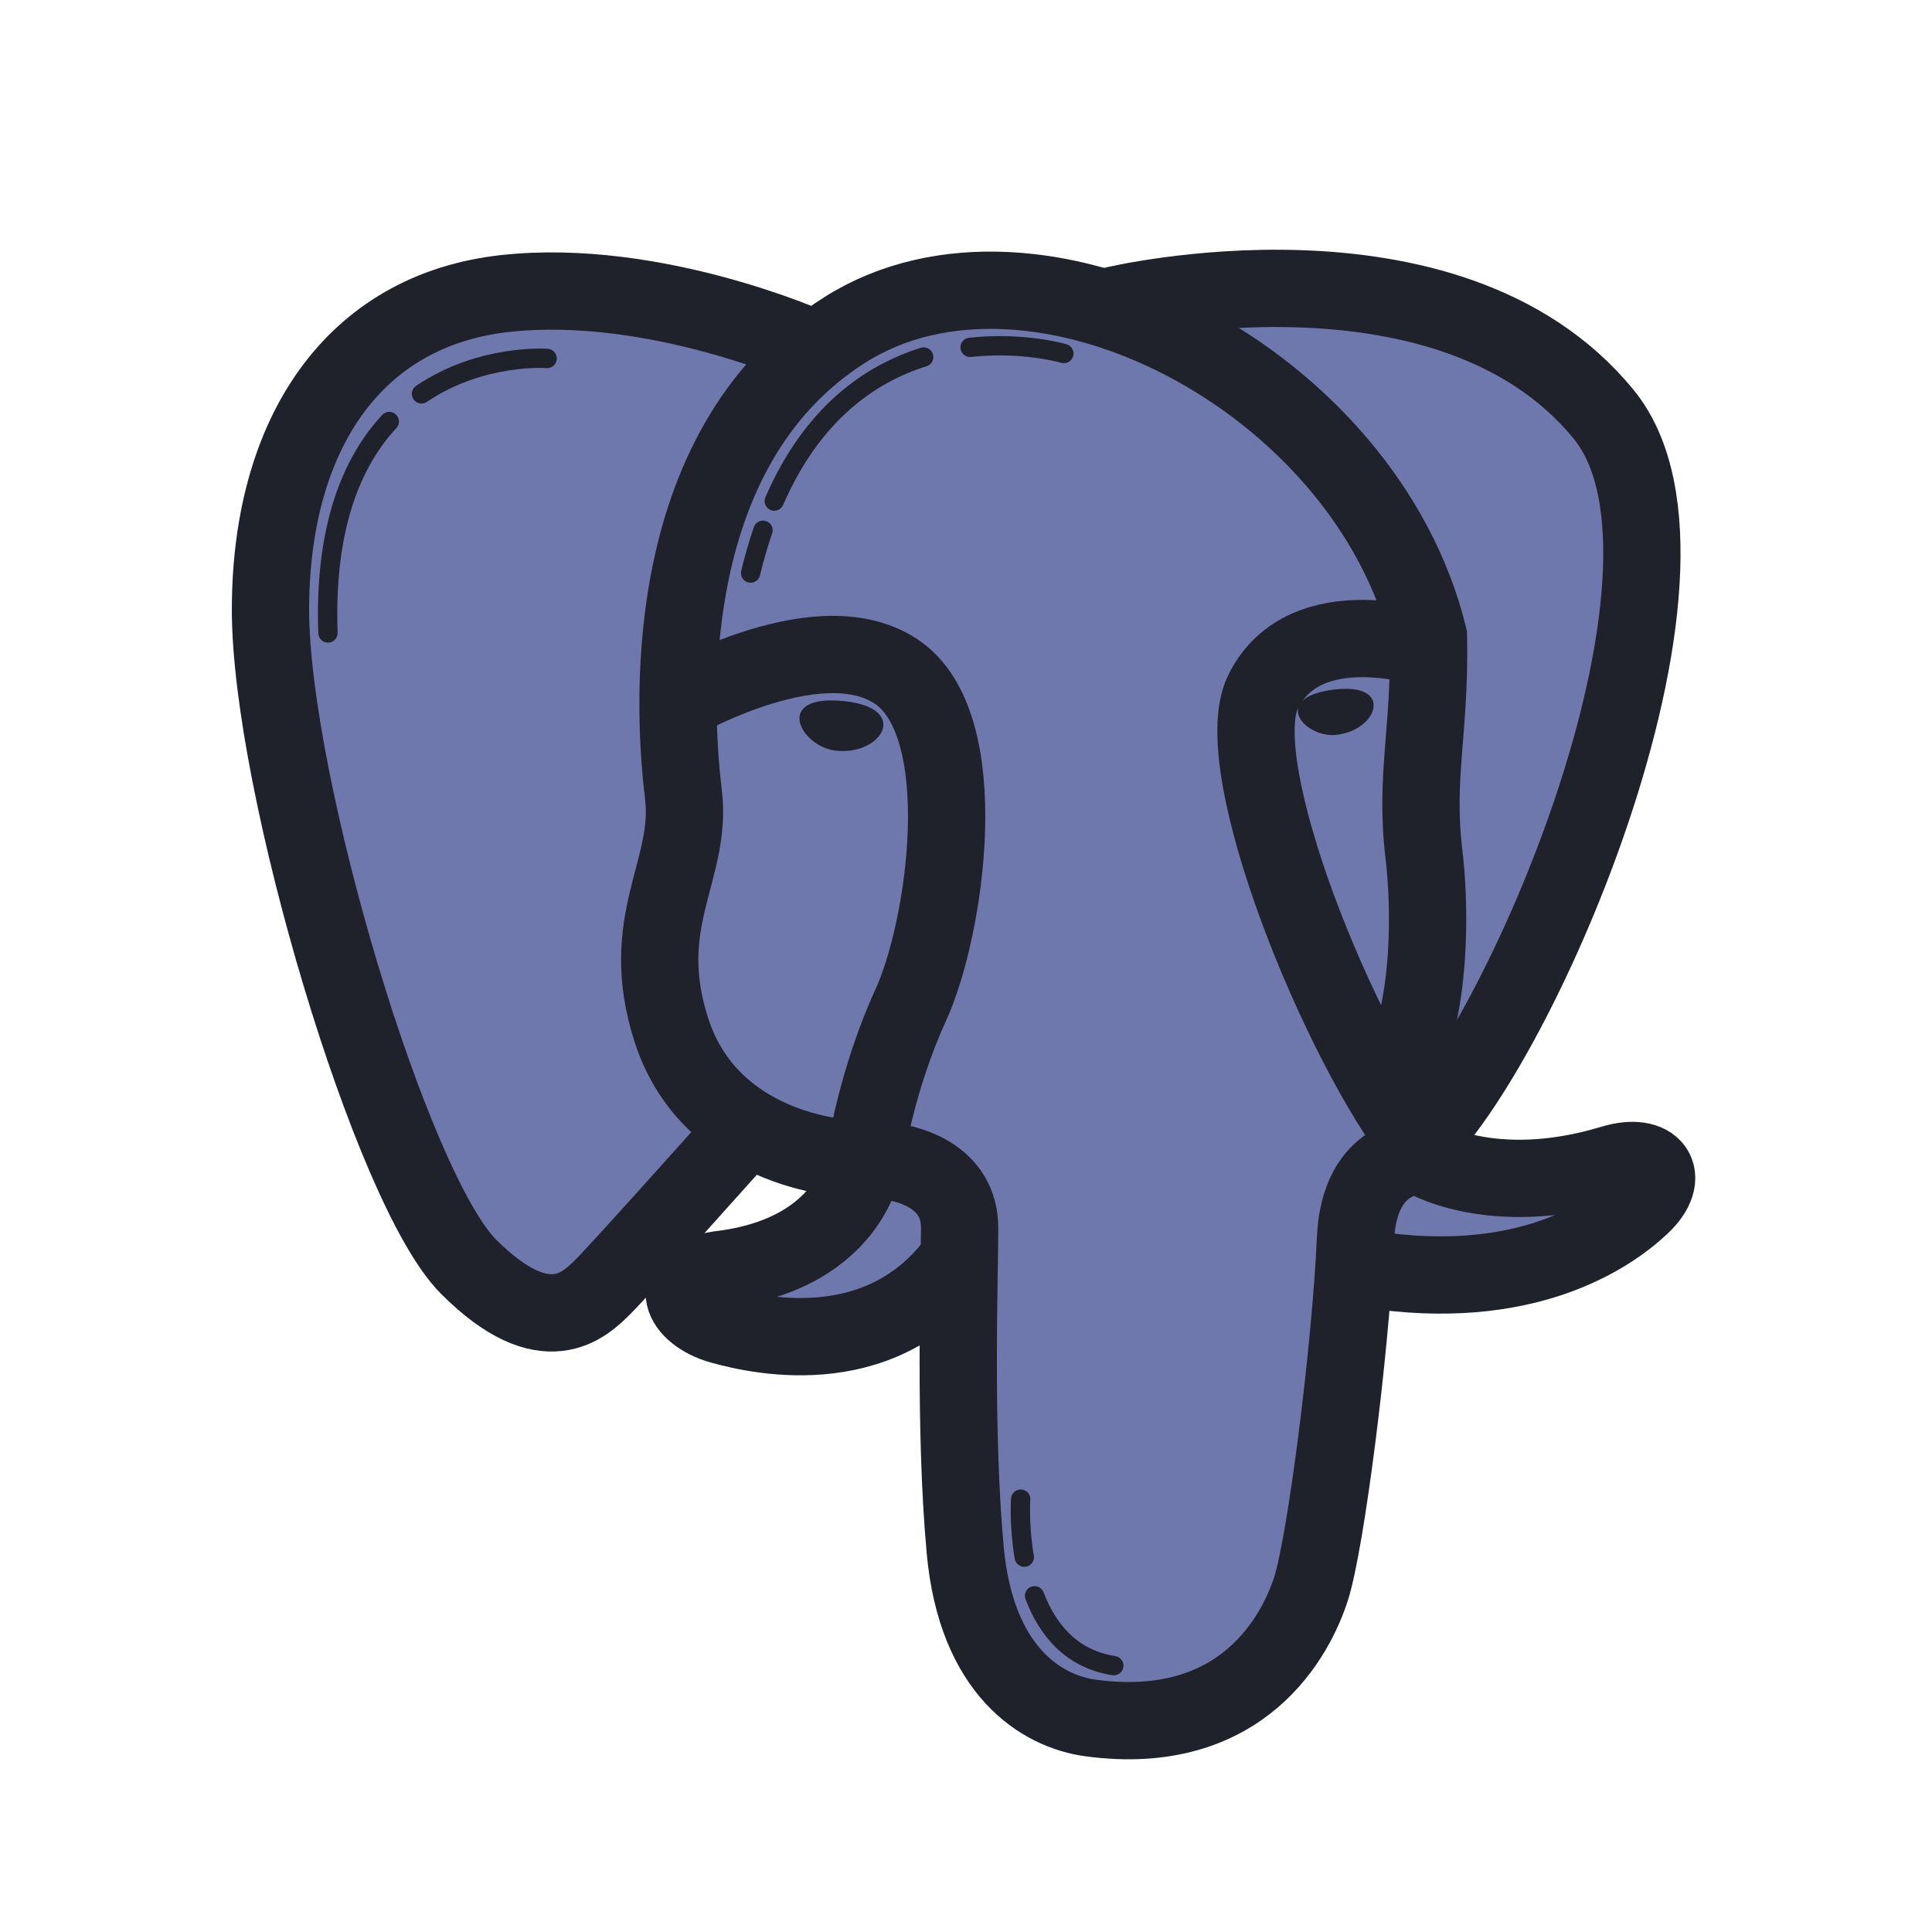
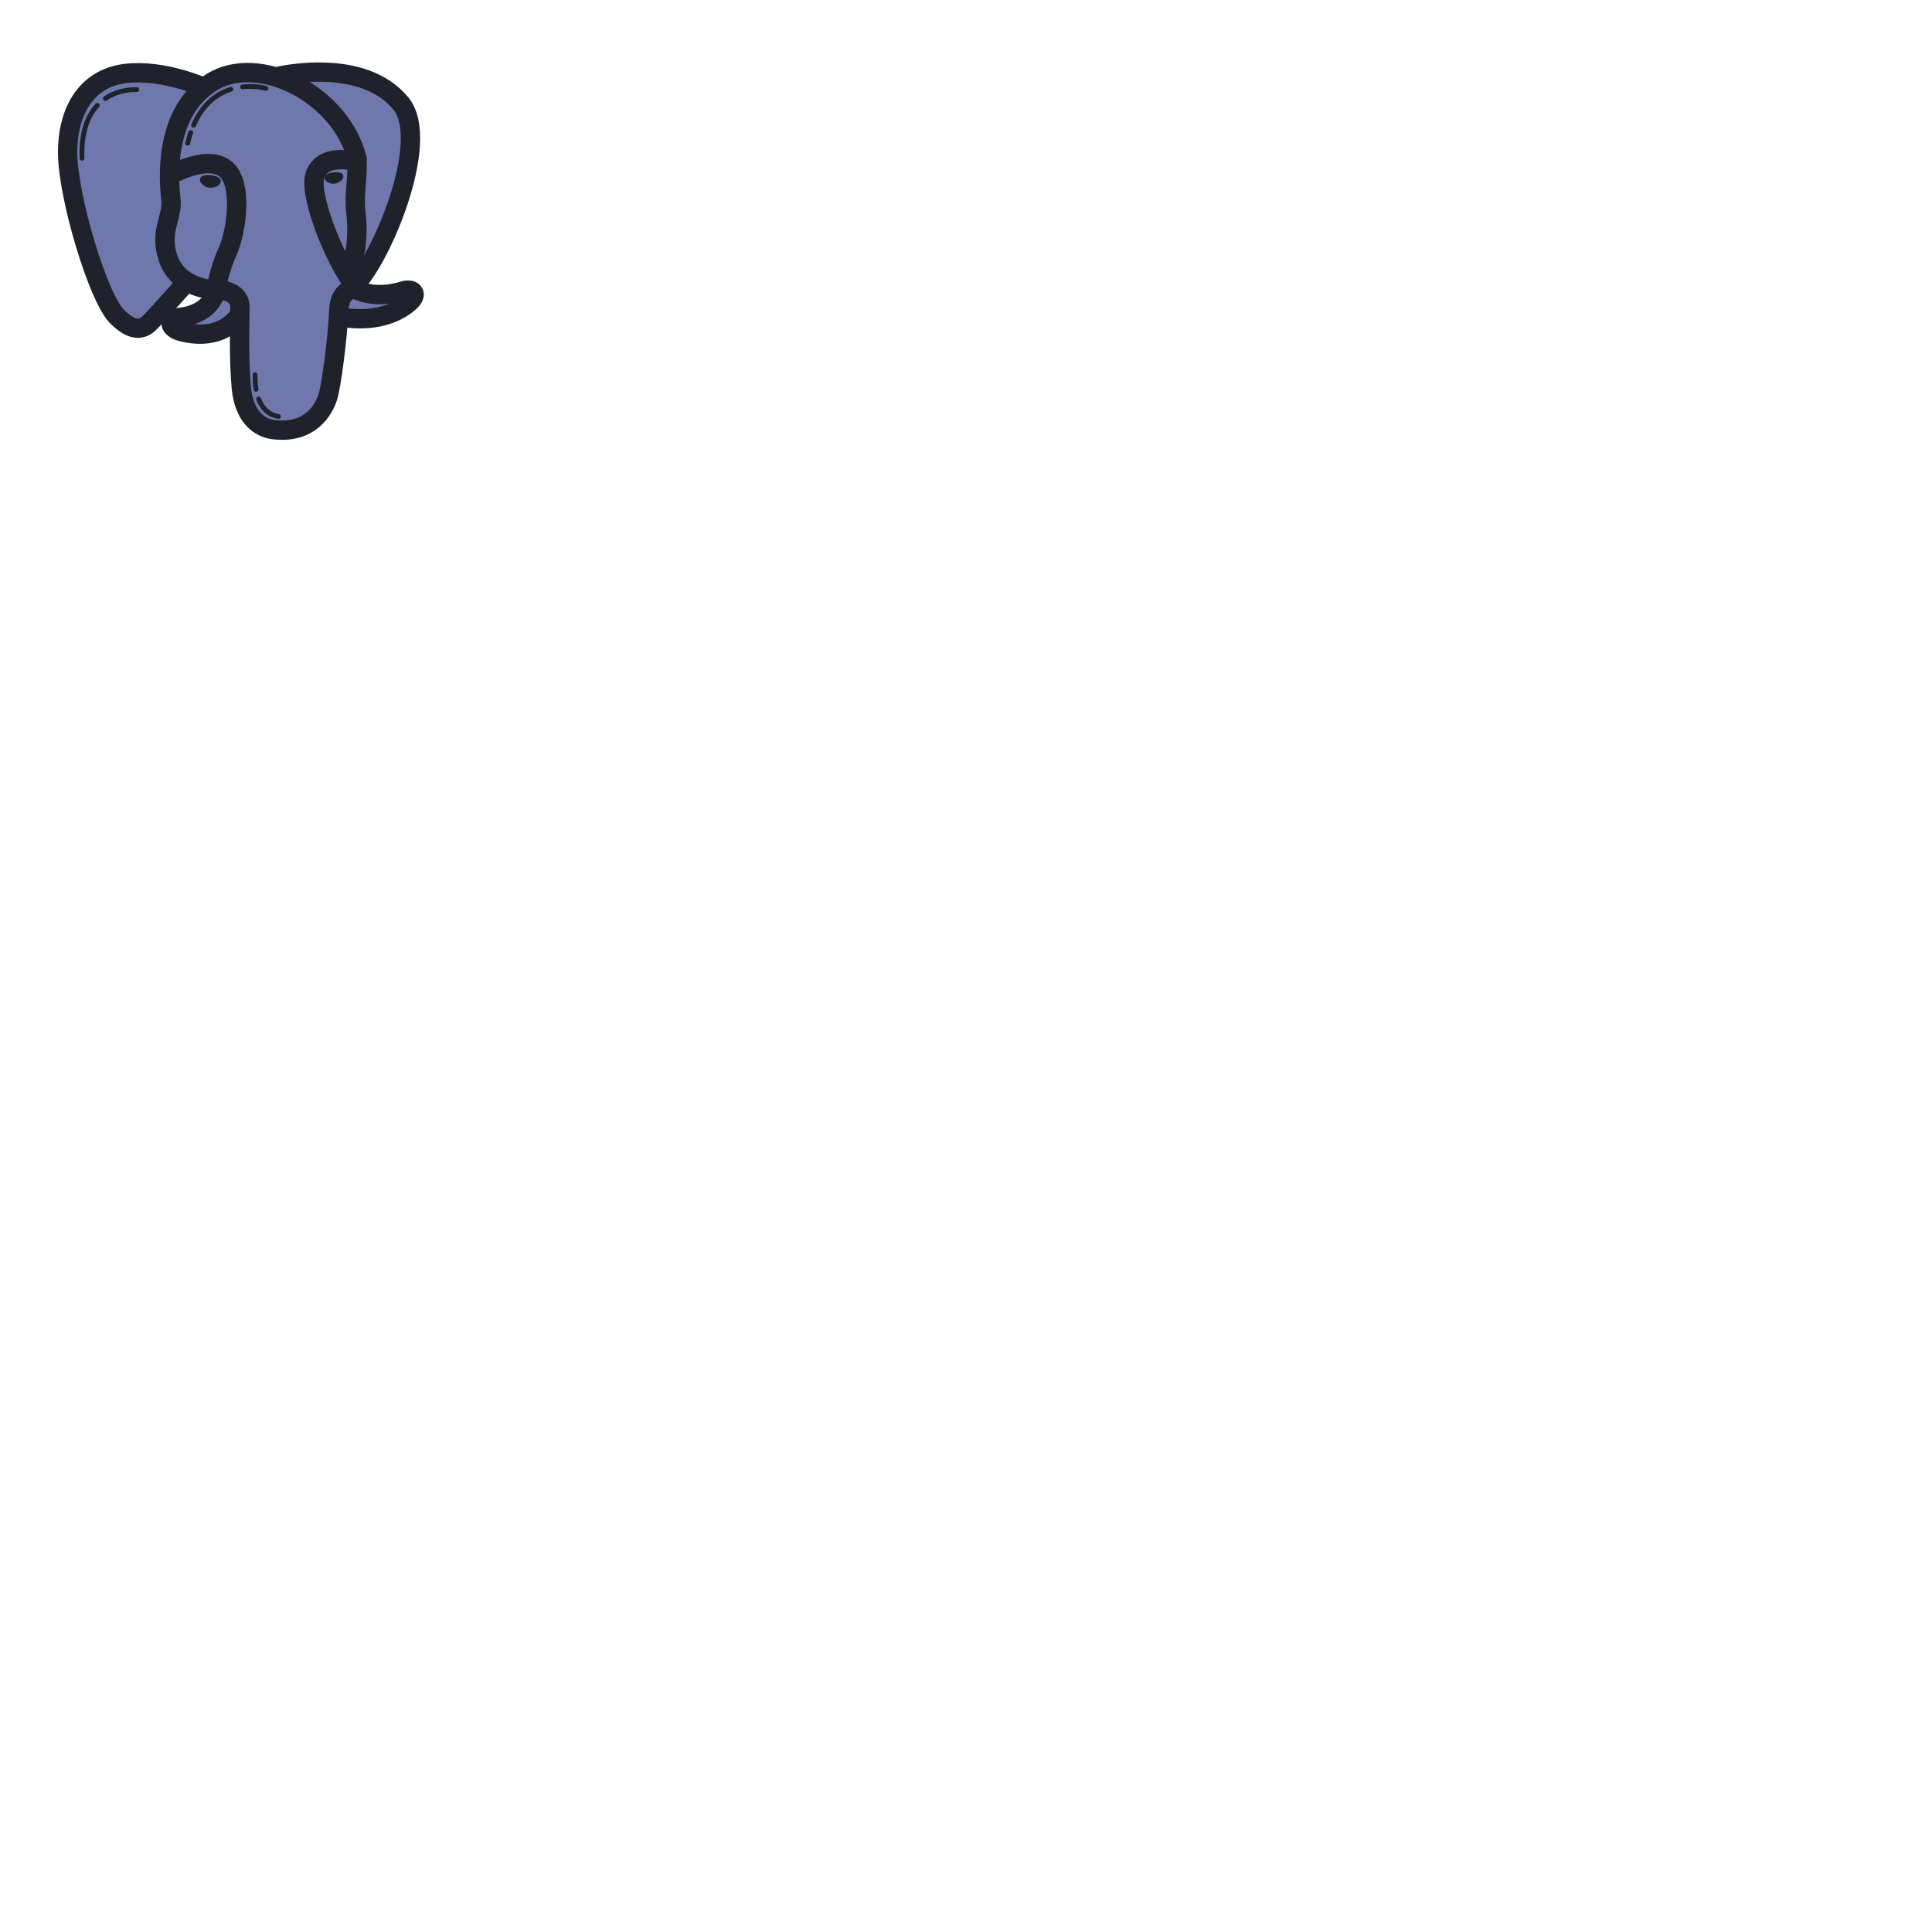
- <svg xmlns="http://www.w3.org/2000/svg" viewBox="0 0 100 100" width="400px" height="400px" baseProfile="basic">
+ <svg xmlns="http://www.w3.org/2000/svg" viewBox="0 0 400 400" width="400px" height="400px" baseProfile="basic">
  <path fill="#6e78ac" d="M83.242,60.482c-6.349,1.924-9.957-0.415-9.957-0.415s-0.006,0-0.007,0l-0.394-0.488 c0.131-0.117,0.264-0.242,0.4-0.381l0.019-0.017l-0.001-0.002c5.639-5.753,15.838-29.562,9.749-37.378 c-8.553-10.979-25.66-5.745-25.66-5.745l0.064,0.183c-4.889-1.666-9.947-1.625-13.851,0.838c-0.661,0.417-1.273,0.873-1.844,1.357 l0.014-0.187c0,0-8.149-3.213-15.851-2.383c-7.954,0.857-12.319,6.83-12.319,15.83s6.17,30.553,10.17,34.553s6,2,7,1 c0.896-0.896,6.588-7.387,7.771-8.738c2.143,1.4,4.575,1.743,5.983,1.748c-0.184,0.991-1.31,4.988-7.562,5.714 c-2.809,0.447-1.915,2.298,0.128,2.872c2.002,0.563,8.415,1.967,12.335-3.509c-0.052,3.397-0.183,9.771,0.304,15.126 c0.574,6.319,3.983,8.376,6.511,8.713c7.878,1.048,10.628-4.308,11.394-6.702c0.702-2.194,1.839-10.809,2.213-16.588l0.503-0.089 l-0.004,0.05c8.106,1.277,12.734-1.66,14.362-3.191C86.338,61.12,85.349,59.844,83.242,60.482z" />
  <path fill="none" stroke="#1f212b" stroke-miterlimit="10" stroke-width="4" d="M39,58c0,0-6.75,7.562-7.75,8.562s-3,3-7-1 s-10.25-25-10.25-34s4.234-15.518,12.188-16.375C33.89,14.358,42,18,42,18" />
  <path fill="none" stroke="#1f212b" stroke-miterlimit="10" stroke-width="4" d="M71.213,56.947 c2.681-2.106,2.968-8.713,2.489-12.734c-0.479-4.021,0.331-6.392,0.235-11.275C70.682,19.629,53.612,10.839,43.75,17.062 s-8.854,20.137-8.375,24.062s-2.444,6.539-0.625,12.188s7.644,6.698,10.037,6.698c2.394,0,4.883,0.957,4.883,3.543 s-0.287,10.34,0.287,16.66c0.574,6.319,3.983,8.376,6.511,8.713c7.878,1.048,10.628-4.309,11.394-6.702s2.052-12.439,2.298-18.096 c0.191-4.404,3.351-4.309,3.351-4.309s3.608,2.339,9.957,0.415c2.106-0.638,3.096,0.638,1.468,2.17 c-1.628,1.532-6.017,4.56-14.124,3.283" />
  <path fill="none" stroke="#1f212b" stroke-miterlimit="10" stroke-width="4" d="M74.085,33.617c0,0-6.523-2.242-8.71,2.195 c-1.893,3.841,3.987,18.294,8.199,23.592" />
  <path fill="none" stroke="#1f212b" stroke-miterlimit="10" stroke-width="4" d="M34.574,36.617c0,0,7.652-4.612,11.801-1.867 S48.936,48.106,47.149,52c-1.787,3.894-2.362,7.787-2.362,7.787s-0.447,5.106-7.596,5.936c-2.809,0.447-1.915,2.298,0.128,2.872 c2.043,0.574,8.681,2.043,12.574-3.83" />
  <path fill="none" stroke="#1f212b" stroke-linecap="round" stroke-miterlimit="10" stroke-width="4" d="M57.617,15.809 c0,0,17.356-4.174,25.383,5.629c6.553,8.003-4.766,33.882-10.191,38.158" />
  <path fill="#1f212b" d="M69.154,38.037c-1.652,0.168-3.423-1.939-0.096-2.346C72.177,35.31,71.323,37.817,69.154,38.037z" />
  <path fill="#1f212b" d="M43.223,38.848c-1.824-0.23-3.212-2.945,0.481-2.556C47.165,36.657,45.619,39.151,43.223,38.848z" />
  <path fill="none" stroke="#1f212b" stroke-linecap="round" stroke-linejoin="round" stroke-miterlimit="10" d="M39.492,27.447 c-0.236,0.688-0.451,1.425-0.641,2.213" />
  <path fill="none" stroke="#1f212b" stroke-linecap="round" stroke-linejoin="round" stroke-miterlimit="10" d="M47.808,18.479 c-2.789,0.876-5.771,2.939-7.731,7.456" />
  <path fill="none" stroke="#1f212b" stroke-linecap="round" stroke-linejoin="round" stroke-miterlimit="10" d="M55.064,18.298 c0,0-2.11-0.621-4.851-0.319" />
  <path fill="none" stroke="#1f212b" stroke-linecap="round" stroke-linejoin="round" stroke-miterlimit="10" d="M20.148,21.817 c-1.921,2.074-3.369,5.451-3.173,10.945" />
  <path fill="none" stroke="#1f212b" stroke-linecap="round" stroke-linejoin="round" stroke-miterlimit="10" d="M28.319,18.553 c0,0-3.417-0.258-6.503,1.833" />
  <path fill="none" stroke="#1f212b" stroke-linecap="round" stroke-linejoin="round" stroke-miterlimit="10" d="M53.549,82.6 c0.649,1.702,1.858,3.266,4.1,3.613" />
  <path fill="none" stroke="#1f212b" stroke-linecap="round" stroke-linejoin="round" stroke-miterlimit="10" d="M52.83,77.596 c0,0-0.095,1.358,0.186,3.001" />
</svg>
